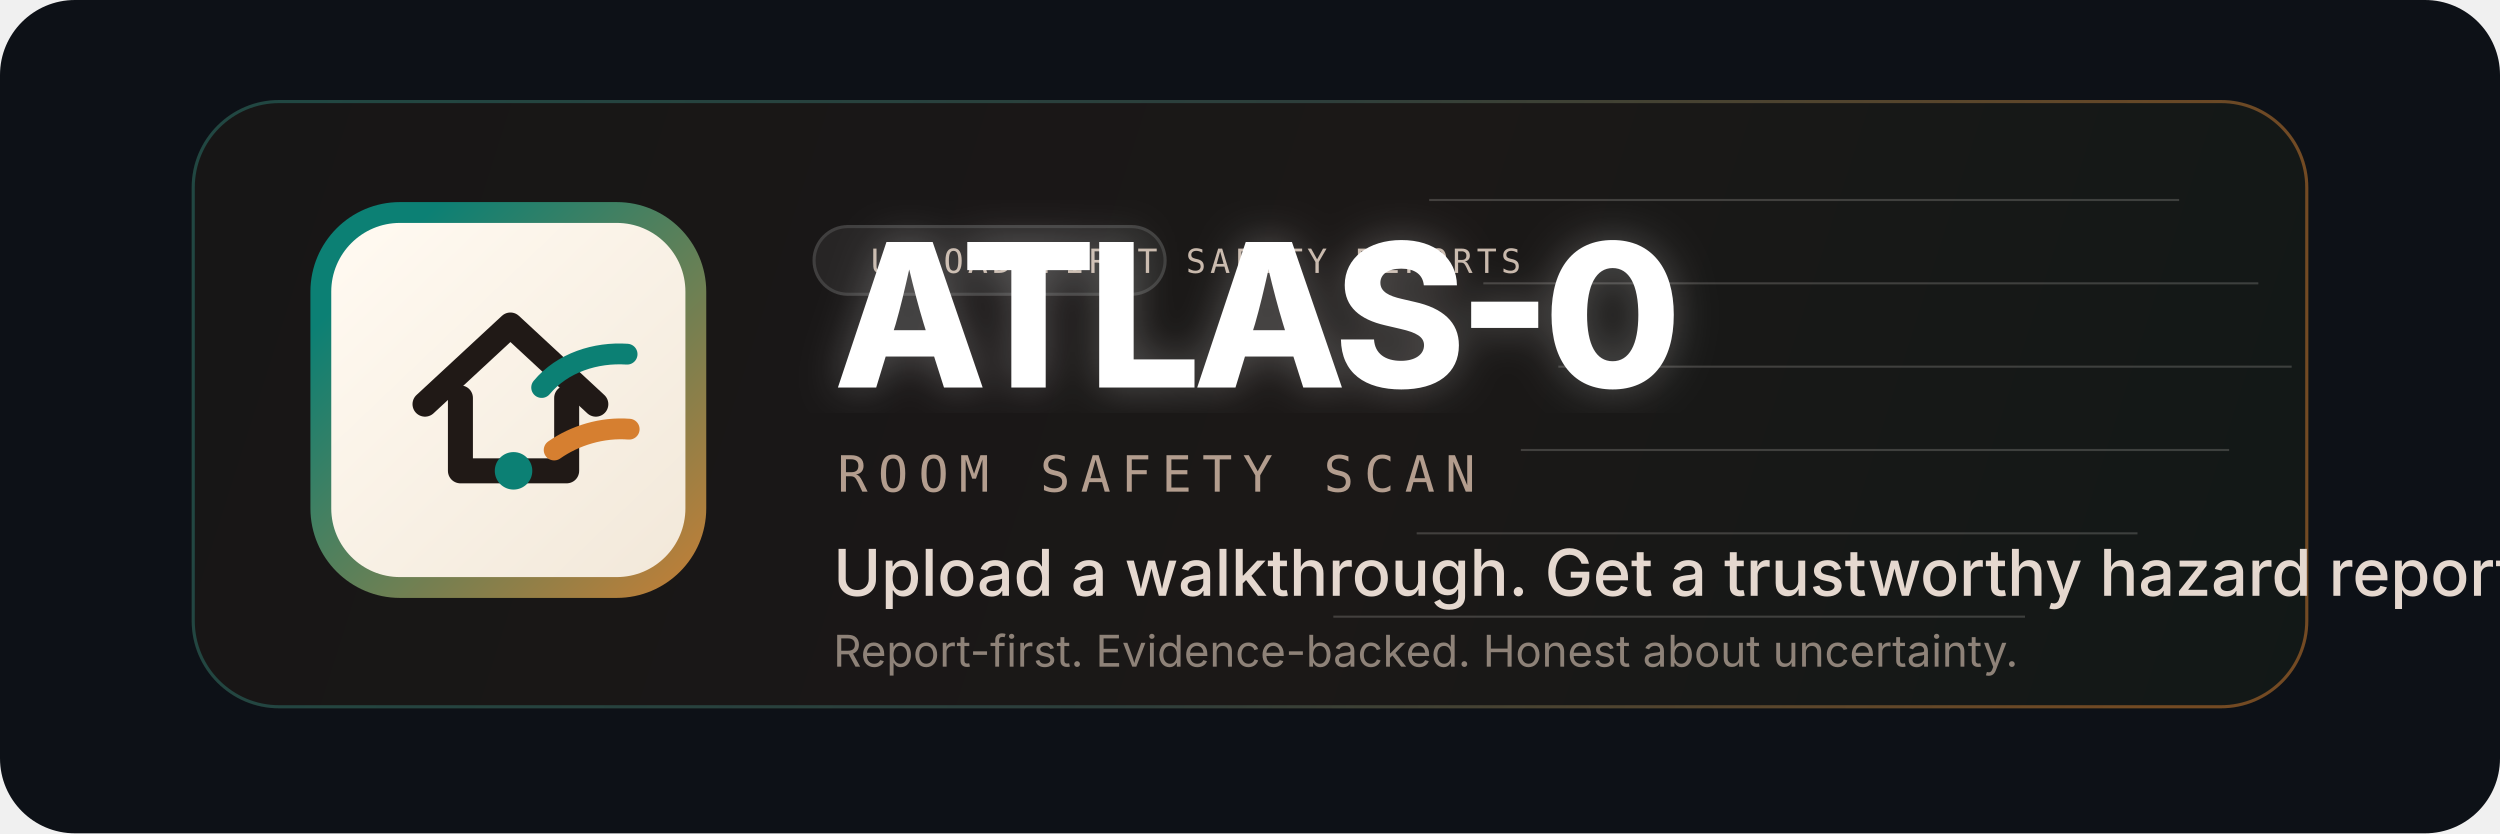
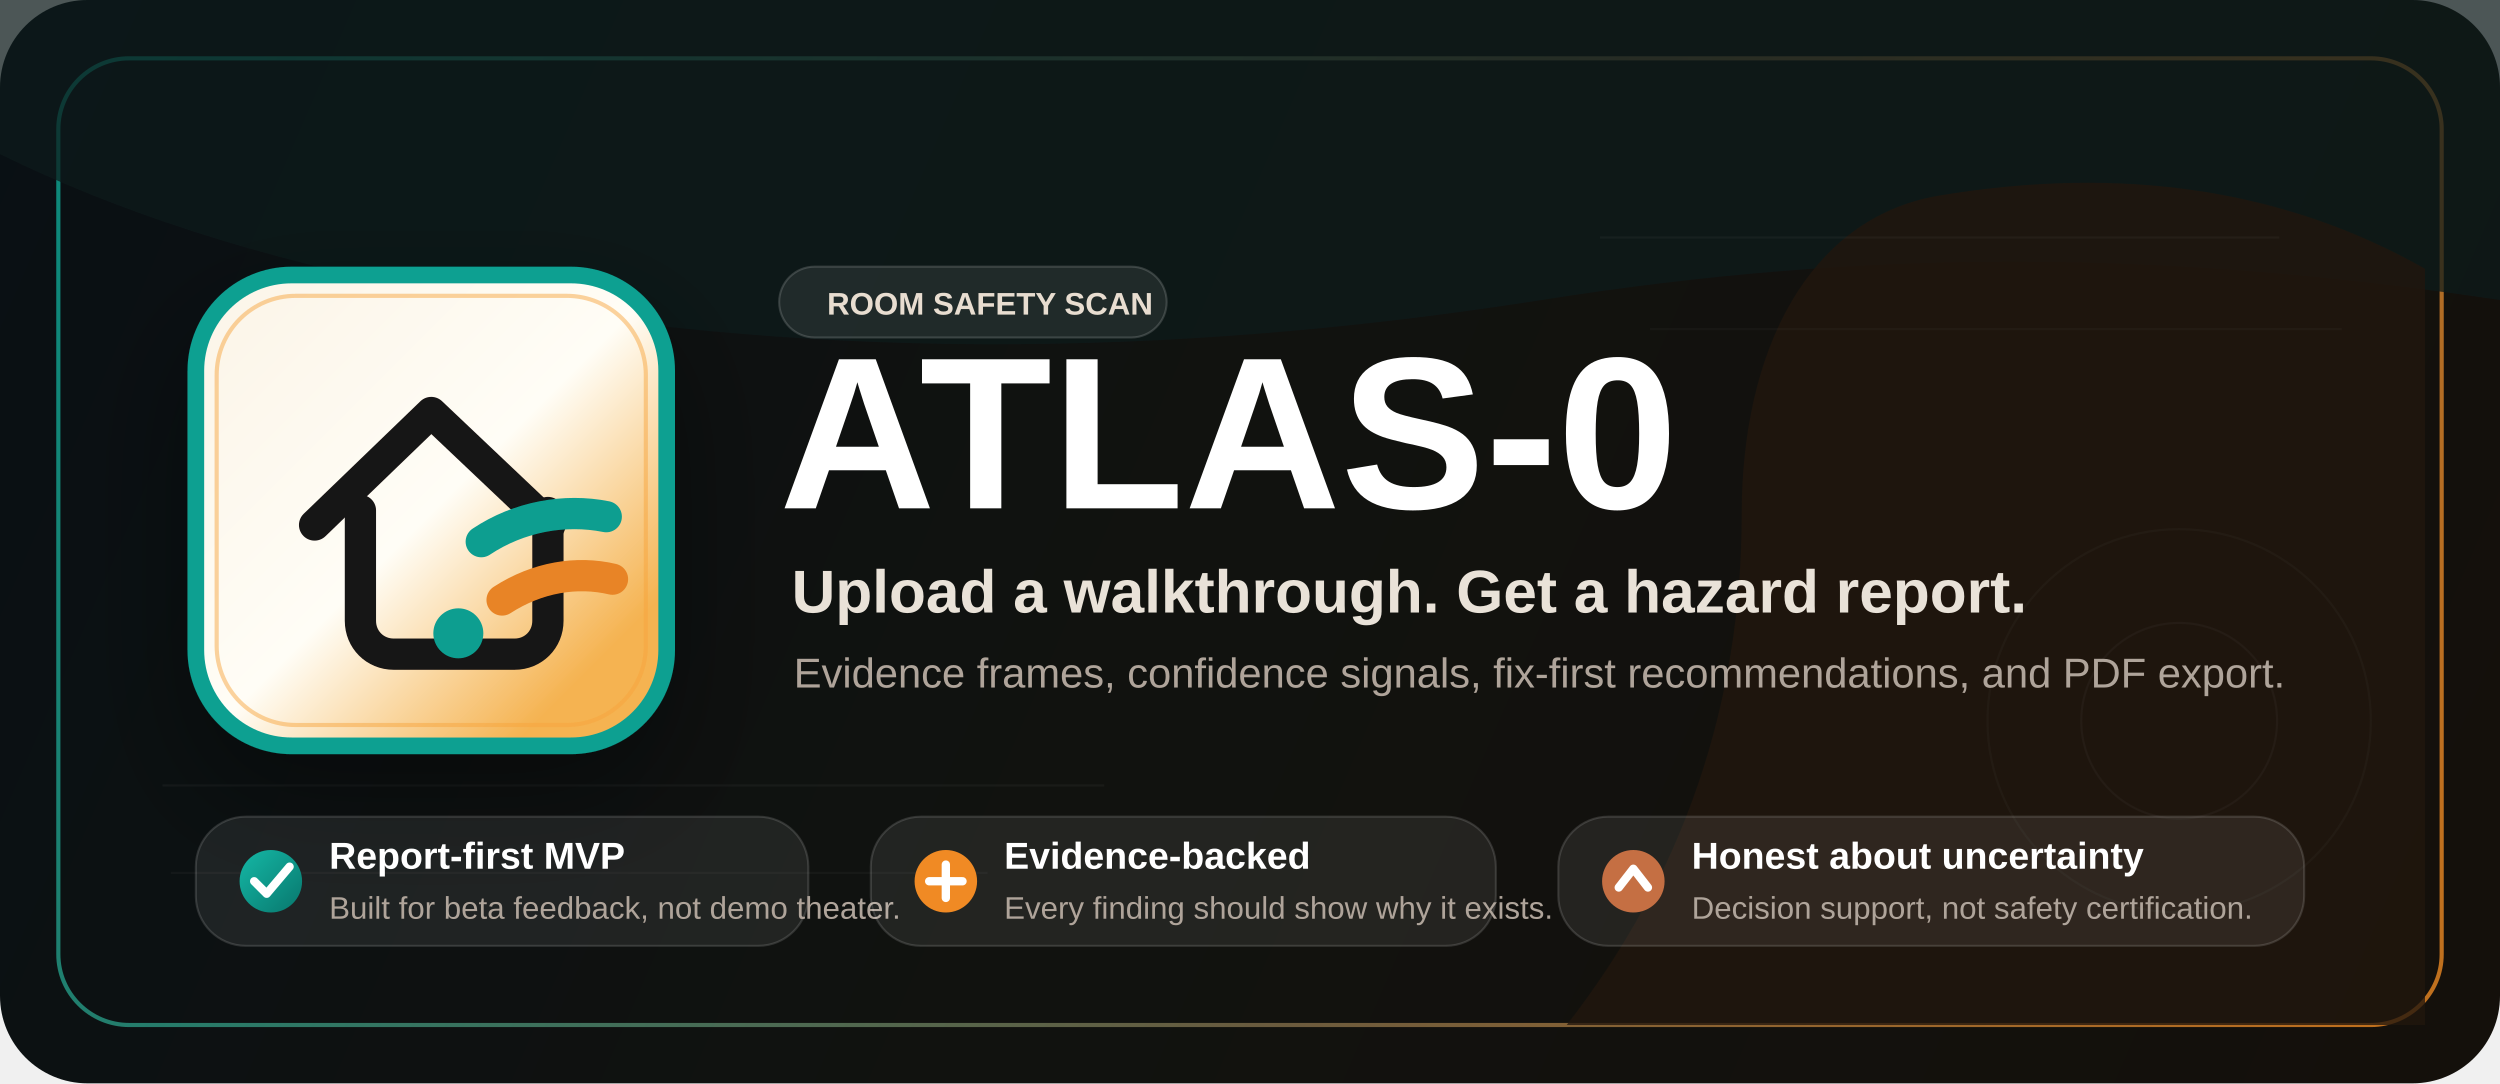
- <svg xmlns="http://www.w3.org/2000/svg" width="1200" height="400" viewBox="0 0 1200 400" fill="none" role="img" aria-labelledby="title desc">
+ <svg xmlns="http://www.w3.org/2000/svg" width="1200" height="520" viewBox="0 0 1200 520" fill="none" role="img" aria-labelledby="title desc">
  <defs>
-     <linearGradient id="heroBg" x1="96" y1="40" x2="1104" y2="360" gradientUnits="userSpaceOnUse">
-       <stop stop-color="#171616" />
-       <stop offset="0.55" stop-color="#1B1817" />
-       <stop offset="1" stop-color="#121817" />
+     <linearGradient id="canvas" x1="0" y1="0" x2="1200" y2="520" gradientUnits="userSpaceOnUse">
+       <stop stop-color="#091014" />
+       <stop offset="0.48" stop-color="#11120F" />
+       <stop offset="1" stop-color="#14100B" />
    </linearGradient>
-     <linearGradient id="heroStroke" x1="132" y1="64" x2="1026" y2="352" gradientUnits="userSpaceOnUse">
-       <stop stop-color="#214742" />
-       <stop offset="0.5" stop-color="#2D3E3B" />
-       <stop offset="1" stop-color="#734A23" />
+     <linearGradient id="rim" x1="54" y1="54" x2="1146" y2="466" gradientUnits="userSpaceOnUse">
+       <stop stop-color="#0FA997" />
+       <stop offset="0.58" stop-color="#836F4B" />
+       <stop offset="1" stop-color="#F08A24" />
    </linearGradient>
-     <linearGradient id="accent" x1="188" y1="120" x2="360" y2="292" gradientUnits="userSpaceOnUse">
-       <stop stop-color="#0C8074" />
-       <stop offset="1" stop-color="#D67F30" />
+     <linearGradient id="mark" x1="122" y1="154" x2="286" y2="318" gradientUnits="userSpaceOnUse">
+       <stop stop-color="#FCF6EA" />
+       <stop offset="0.54" stop-color="#FFFDF6" />
+       <stop offset="1" stop-color="#F5B351" />
    </linearGradient>
-     <linearGradient id="card" x1="180" y1="112" x2="344" y2="284" gradientUnits="userSpaceOnUse">
-       <stop stop-color="#FFF9F0" />
-       <stop offset="1" stop-color="#F1E7D8" />
+     <linearGradient id="teal" x1="0" y1="0" x2="1" y2="1">
+       <stop stop-color="#15B8A6" />
+       <stop offset="1" stop-color="#08776D" />
    </linearGradient>
-     <filter id="softGlow" x="130" y="60" width="940" height="272" filterUnits="userSpaceOnUse" color-interpolation-filters="sRGB">
-       <feGaussianBlur stdDeviation="18" />
-     </filter>
-     <filter id="titleGlow" x="372" y="96" width="456" height="102" filterUnits="userSpaceOnUse" color-interpolation-filters="sRGB">
-       <feGaussianBlur stdDeviation="10" />
+     <filter id="softShadow" x="-20%" y="-20%" width="140%" height="150%" color-interpolation-filters="sRGB">
+       <feDropShadow dx="0" dy="24" stdDeviation="28" flood-color="#000000" flood-opacity="0.38" />
    </filter>
  </defs>
-   <rect width="1200" height="400" rx="36" fill="#0D1117" />
-   <g filter="url(#softGlow)" opacity="0.32">
-     <ellipse cx="270" cy="104" rx="210" ry="88" fill="#0C8074" />
-     <ellipse cx="964" cy="298" rx="248" ry="104" fill="#D67F30" />
+   <rect width="1200" height="520" rx="42" fill="url(#canvas)" />
+   <rect x="28" y="28" width="1144" height="464" rx="34" stroke="url(#rim)" stroke-opacity="0.78" stroke-width="2" />
+   <path d="M0 0H1200V144C1038 120 898 119 740 144C562 172 384 174 208 140C123 124 55 101 0 74V0Z" fill="#0D1A1B" opacity="0.72" />
+   <path d="M930 94C1019 79 1097 91 1164 129V492H752C808 420 836 338 836 247C836 168 868 105 930 94Z" fill="#21160D" opacity="0.78" />
+   <g opacity="0.26">
+     <path d="M78 377H530" stroke="#FFFFFF" stroke-opacity="0.16" />
+     <path d="M82 419H474" stroke="#FFFFFF" stroke-opacity="0.12" />
+     <path d="M768 114H1094" stroke="#FFFFFF" stroke-opacity="0.14" />
+     <path d="M792 158H1124" stroke="#FFFFFF" stroke-opacity="0.1" />
+     <circle cx="1046" cy="346" r="92" stroke="#FFFFFF" stroke-opacity="0.1" />
+     <circle cx="1046" cy="346" r="47" stroke="#FFFFFF" stroke-opacity="0.12" />
  </g>
-   <rect x="92" y="48" width="1016" height="292" rx="42" fill="url(#heroBg)" />
-   <rect x="92.75" y="48.75" width="1014.5" height="290.5" rx="41.25" stroke="url(#heroStroke)" stroke-width="1.5" />
-   <g opacity="0.18">
-     <path d="M686 96H1046" stroke="#F7F4EE" stroke-width="1" />
-     <path d="M712 136H1084" stroke="#F7F4EE" stroke-width="1" />
-     <path d="M748 176H1100" stroke="#F7F4EE" stroke-width="1" />
-     <path d="M730 216H1070" stroke="#F7F4EE" stroke-width="1" />
-     <path d="M680 256H1026" stroke="#F7F4EE" stroke-width="1" />
-     <path d="M640 296H972" stroke="#F7F4EE" stroke-width="1" />
+   <g filter="url(#softShadow)">
+     <rect x="94" y="132" width="226" height="226" rx="46" fill="url(#mark)" />
+     <rect x="94" y="132" width="226" height="226" rx="46" stroke="#0EA091" stroke-width="8" />
+     <rect x="104" y="142" width="206" height="206" rx="38" stroke="#F5A33C" stroke-opacity="0.48" stroke-width="2" />
+     <path d="M151 252L207 198L264 252" stroke="#181313" stroke-width="15" stroke-linecap="round" stroke-linejoin="round" />
+     <path d="M173 245V298C173 307 180 314 189 314H247C256 314 263 307 263 298V246" stroke="#181313" stroke-width="15" stroke-linecap="round" />
+     <path d="M231 260C249 248 271 244 291 248" stroke="#0A9E90" stroke-width="15" stroke-linecap="round" />
+     <path d="M241 288C258 277 277 274 294 278" stroke="#E88425" stroke-width="15" stroke-linecap="round" />
+     <circle cx="220" cy="304" r="12" fill="#0A9E90" />
  </g>
-   <rect x="154" y="102" width="180" height="180" rx="38" fill="url(#card)" />
-   <rect x="154" y="102" width="180" height="180" rx="38" stroke="url(#accent)" stroke-width="10" />
-   <path d="M204 194L245 156L286 194" stroke="#201916" stroke-width="12" stroke-linecap="round" stroke-linejoin="round" />
-   <path d="M221 191V226H272V191" stroke="#201916" stroke-width="12" stroke-linecap="round" stroke-linejoin="round" />
-   <path d="M260 186C270 174 286 169 301 170" stroke="#0C8074" stroke-width="10" stroke-linecap="round" />
-   <path d="M266 216C276 209 289 205 302 206" stroke="#D67F30" stroke-width="10" stroke-linecap="round" />
-   <circle cx="246.5" cy="226" r="9" fill="#0C8074" />
-   <rect x="390" y="108" width="170" height="34" rx="17" fill="#FFFFFF" fill-opacity="0.06" />
-   <rect x="390.75" y="108.75" width="168.5" height="32.5" rx="16.25" stroke="#FFFFFF" stroke-opacity="0.12" stroke-width="1.5" />
-   <text x="418" y="131" fill="#C8B8AB" font-family="'IBM Plex Mono', 'SFMono-Regular', monospace" font-size="16" font-weight="500" letter-spacing="2">UPLOAD-FIRST SAFETY REPORTS</text>
-   <g filter="url(#titleGlow)" opacity="0.26">
-     <text x="400" y="186" fill="#FFFFFF" font-family="'Sora', 'Inter', 'Segoe UI Variable Display', 'Avenir Next', 'Helvetica Neue', Arial, sans-serif" font-size="96" font-weight="800" letter-spacing="-4">ATLAS-0</text>
+   <g font-family="Space Grotesk, Segoe UI, Arial, sans-serif">
+     <rect x="374" y="128" width="186" height="34" rx="17" fill="#FFFFFF" fill-opacity="0.08" stroke="#FFFFFF" stroke-opacity="0.16" />
+     <text x="397" y="151" fill="#E8DDD0" font-size="15" font-weight="800">ROOM SAFETY SCAN</text>
+     <text x="374" y="244" fill="#FFFFFF" font-size="104" font-weight="900">ATLAS-0</text>
+     <text x="380" y="294" fill="#E9E2D8" font-size="29" font-weight="700">Upload a walkthrough. Get a hazard report.</text>
+     <text x="381" y="330" fill="#AFA49A" font-size="20">Evidence frames, confidence signals, fix-first recommendations, and PDF export.</text>
  </g>
-   <text x="400" y="186" fill="#FFFFFF" font-family="'Sora', 'Inter', 'Segoe UI Variable Display', 'Avenir Next', 'Helvetica Neue', Arial, sans-serif" font-size="96" font-weight="800" letter-spacing="-4">ATLAS-0</text>
-   <text x="402" y="236" fill="#B39D8E" font-family="'IBM Plex Mono', 'SFMono-Regular', monospace" font-size="24" font-weight="500" letter-spacing="5">ROOM SAFETY SCAN</text>
-   <text x="400" y="286" fill="#E5D8CF" font-family="'Inter', 'Segoe UI', 'Avenir Next', sans-serif" font-size="31" font-weight="500">Upload a walkthrough. Get a trustworthy hazard report.</text>
-   <text x="400" y="320" fill="#8E8278" font-family="'Inter', 'Segoe UI', 'Avenir Next', sans-serif" font-size="21">Report-first. Evidence-backed. Honest about uncertainty.</text>
+   <g font-family="Space Grotesk, Segoe UI, Arial, sans-serif">
+     <rect x="94" y="392" width="294" height="62" rx="24" fill="#FFFFFF" fill-opacity="0.075" stroke="#FFFFFF" stroke-opacity="0.14" />
+     <circle cx="130" cy="423" r="15" fill="url(#teal)" />
+     <path d="M122 423L128 429L139 416" stroke="white" stroke-width="4" stroke-linecap="round" stroke-linejoin="round" />
+     <text x="158" y="417" fill="#FFFFFF" font-size="18" font-weight="800">Report-first MVP</text>
+     <text x="158" y="441" fill="#AFA49A" font-size="15">Built for beta feedback, not demo theater.</text>
+     <rect x="418" y="392" width="300" height="62" rx="24" fill="#FFFFFF" fill-opacity="0.075" stroke="#FFFFFF" stroke-opacity="0.14" />
+     <circle cx="454" cy="423" r="15" fill="#F08A24" />
+     <path d="M446 423H462M454 415V431" stroke="white" stroke-width="4" stroke-linecap="round" />
+     <text x="482" y="417" fill="#FFFFFF" font-size="18" font-weight="800">Evidence-backed</text>
+     <text x="482" y="441" fill="#AFA49A" font-size="15">Every finding should show why it exists.</text>
+     <rect x="748" y="392" width="358" height="62" rx="24" fill="#FFFFFF" fill-opacity="0.075" stroke="#FFFFFF" stroke-opacity="0.14" />
+     <circle cx="784" cy="423" r="15" fill="#C56F43" />
+     <path d="M777 426L784 417L791 426" stroke="white" stroke-width="4" stroke-linecap="round" stroke-linejoin="round" />
+     <text x="812" y="417" fill="#FFFFFF" font-size="18" font-weight="800">Honest about uncertainty</text>
+     <text x="812" y="441" fill="#AFA49A" font-size="15">Decision support, not safety certification.</text>
+   </g>
</svg>
